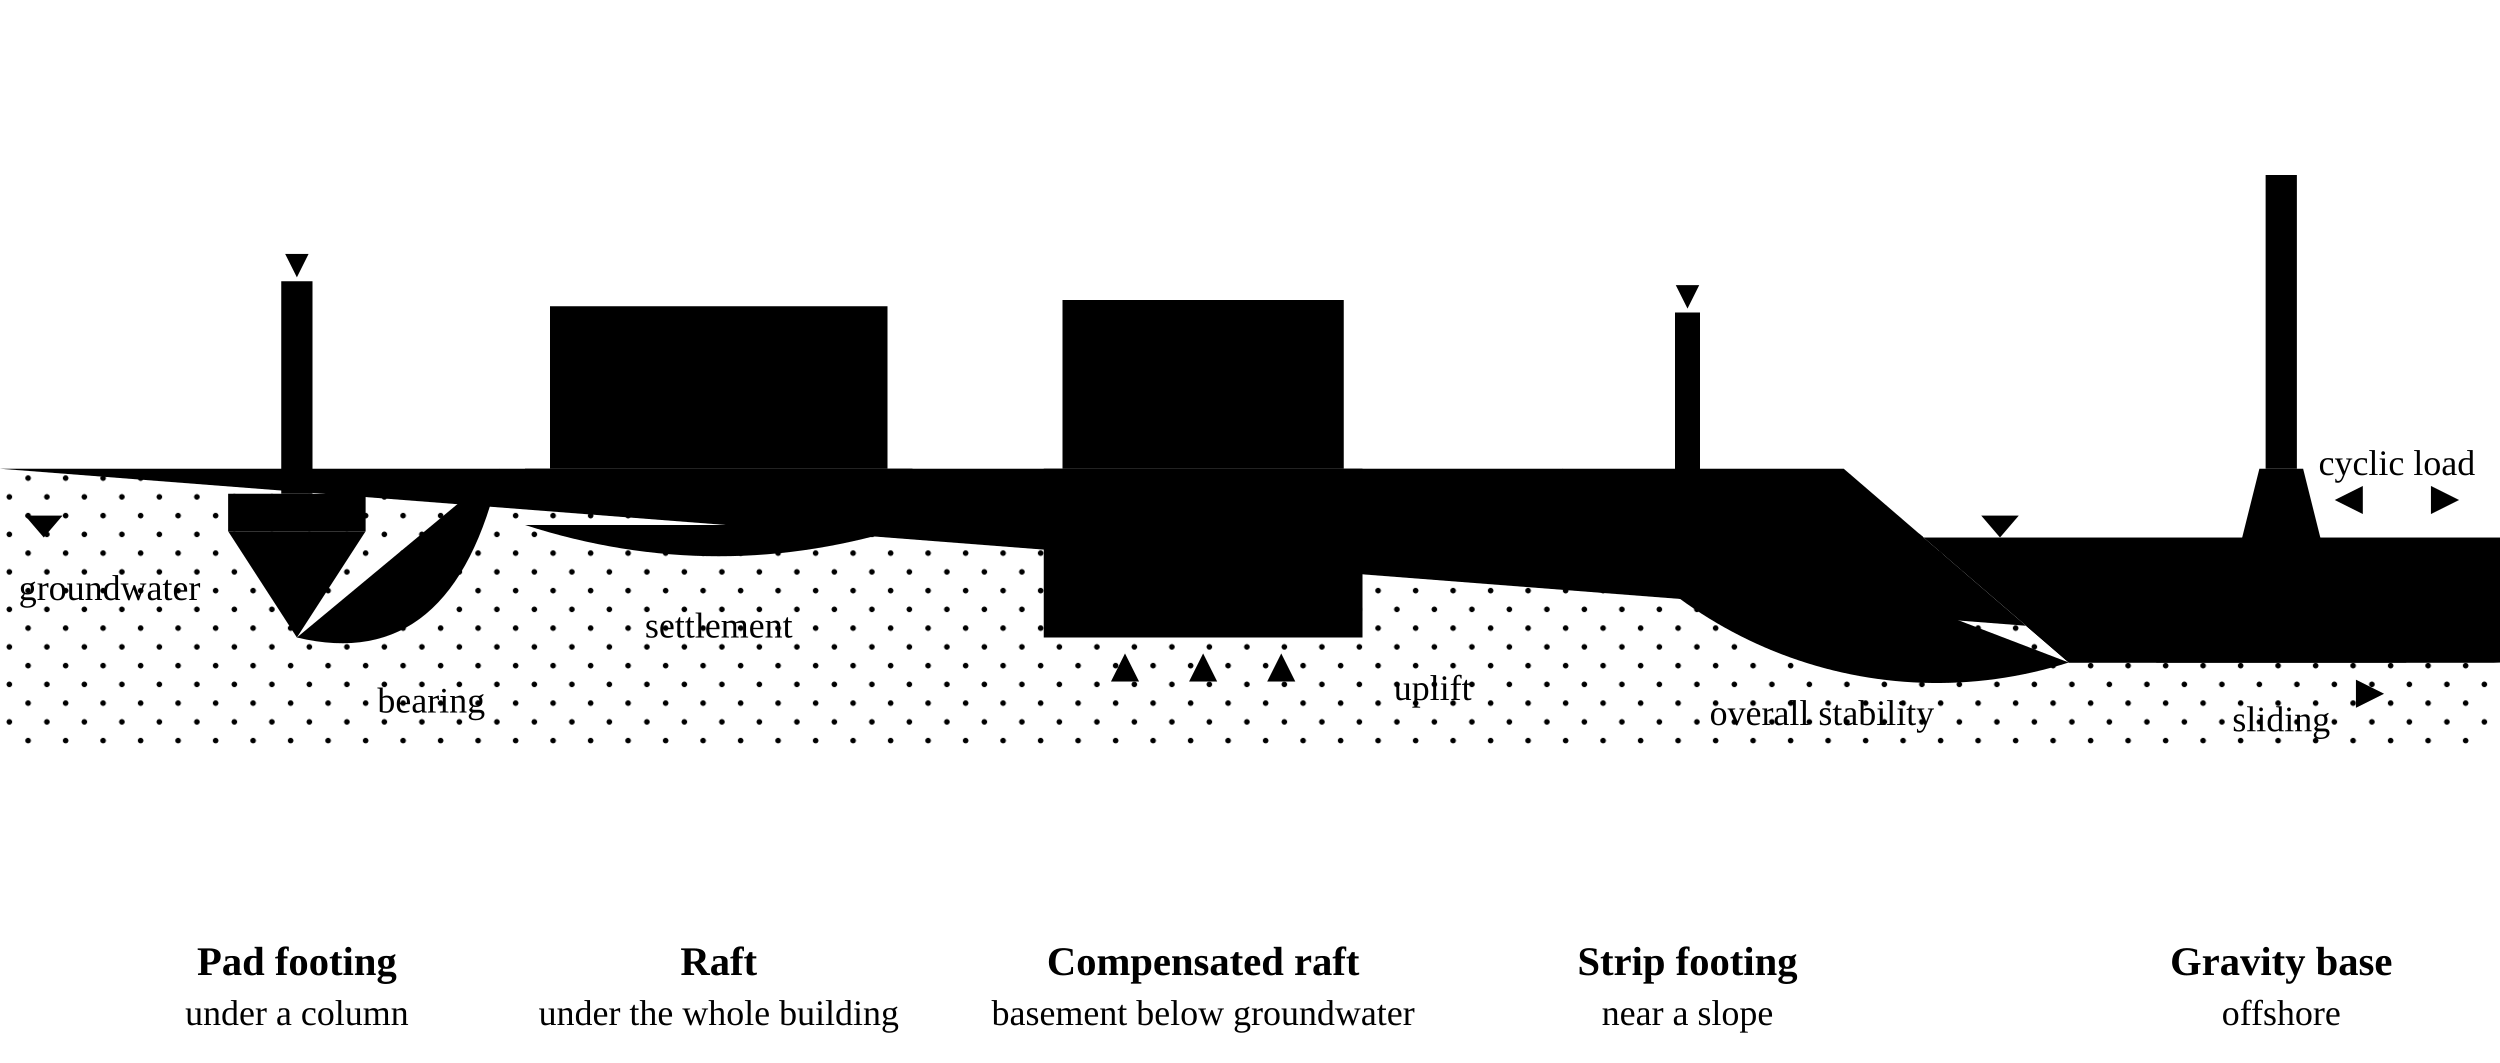
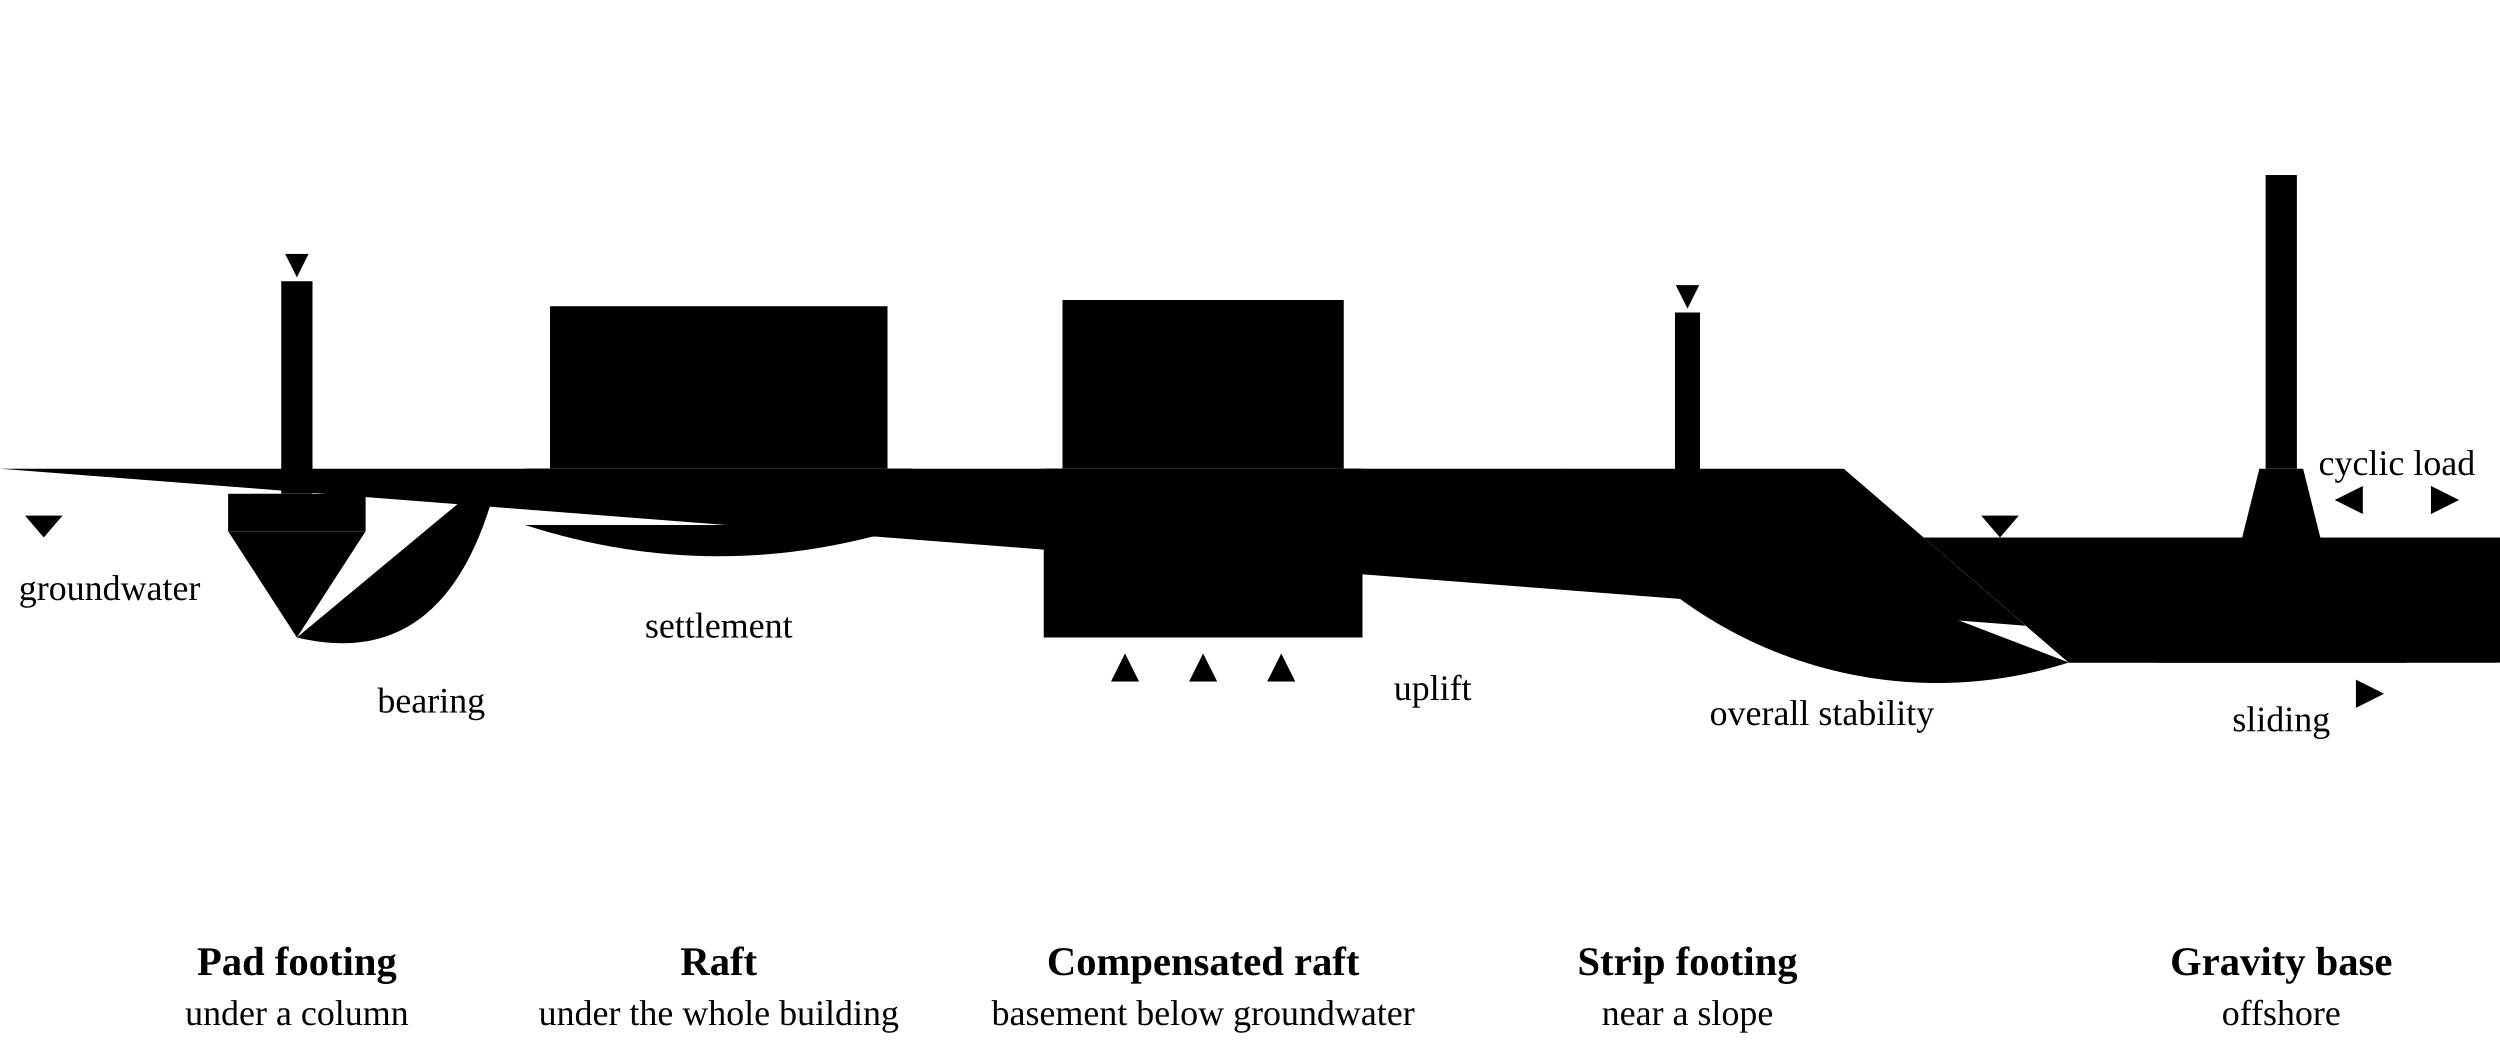
<svg xmlns="http://www.w3.org/2000/svg" class="h-auto w-full" viewBox="0 0 800 340" role="img" aria-label="Five spread foundations in one ground cross-section, with what to check on each. Pad footing under a column: bearing failure. Raft under a whole building: settlement. Compensated raft, a basement below the groundwater: uplift. Strip footing near a slope: overall stability. Offshore gravity base on the seabed: cyclic load and sliding.">
  <defs>
-     <pattern id="sf-sand" width="12" height="12" patternUnits="userSpaceOnUse">
-       <circle cx="3" cy="3" r="0.9" class="fill-gray-8" />
-       <circle cx="9" cy="9" r="0.9" class="fill-gray-8" />
+     <pattern id="sf-607" viewBox="2.055 -51.39 49.68 49.68" width="70" height="70" patternUnits="userSpaceOnUse">
+       <path class="fill-none stroke-gray-8" stroke-width="1.2" stroke-linecap="round" d="M16.545-49.493h0M16.545-46.733h0M16.027-44.318h0M12.06-44.145h0M18.615-37.073h0M11.197-33.45h0M18.615-32.933h0M22.583-32.933h0M23.618-35.52h0M22.237-38.97h0M25.515-37.935h0M25.515-41.213h0M23.962-43.455h0M24.308-46.733h0M23.445-49.148h0M25.515-50.7h0M30.69-46.733h0M33.45-46.905h0M31.38-42.248h0M34.485-41.73h0M34.485-38.28h0M28.965-37.245h0M36.728-42.248h0M39.833-43.973h0M41.04-51.045h0M48.63-50.355h0M48.975-44.49h0M46.388-43.11h0M47.078-40.695h0M46.215-37.935h0M46.388-36.038h0M48.975-36.9h0M6.885-15.51h0M7.057-13.958h0M3.607-13.958h0M8.782-7.403h0M2.745-4.642h0M9.645-2.572h0M14.82-6.368h0M13.267-8.61h0M15.51-11.715h0M10.507-8.783h0M13.267-13.785h0M15.337-16.372h0M12.232-16.372h0M13.267-18.96h0M24.48-16.545h0M20.858-14.13h0M24.135-13.095h0M23.445-10.852h0M19.995-7.575h0M26.895-12.75h0M30.862-16.545h0M32.07-20.685h0M36.728-16.028h0M37.59-18.615h0M40.005-19.133h0M40.005-14.13h0M37.417-12.75h0M35.002-9.99h0M40.178-11.37h0M42.248-9.127h0M16.2-36.038h0M28.965-34.485h0M34.83-32.76h0M40.178-32.243h0M37.417-34.14h0M37.935-31.208h0M45.18-27.067h0M41.213-24.653h0M35.347-25.86h0M35.175-23.1h0M35.175-21.03h0M42.765-19.65h0M45.525-17.753h0M49.32-21.375h0M44.663-24.653h0M24.48-19.133h0M20.742-23.503h0M22.583-27.067h0M9.242-32.559h0M6.195-29.828h0M3.78-27.24h0M13.785-22.583h0M11.715-28.103h0M20.34-30.69h0M30.69-29.828h0M27.757-29.828h0M23.1-24.135h0M6.54-37.418h0M8.782-38.625h0M10.162-35.348h0M4.125-33.795h0M46.388-31.208h0M50.01-31.035h0M3.09-45.353h0M14.302-46.905h0M4.642-47.423h0M10.852-41.73h0M14.82-38.28h0M16.717-26.033h0M2.572-21.03h0M50.01-6.195h0M41.73-3.953h0M30-4.642h0M5.16-10.163h0M20.34-10.507h0M27.757-18.098h0M8.092-23.79h0M38.107-25.343h0M46.733-19.995h0M37.417-5.85h0M29.655-25.515h0M21.03-42.248h0M15.682-33.278h0M10.162-50.355h0M40.178-48.975h0M35.175-3.953h0M4.642-23.445h0M49.493-42.42h0M18.097-41.903h0M14.992-40.695h0M12.232-39.66h0M5.505-43.771h0M6.885-49.665h0M11.887-45.87h0M19.823-46.733h0M27.585-46.388h0M27.93-48.63h0M32.07-50.528h0M37.417-45.353h0M26.722-43.973h0M29.137-41.213h0M19.132-39.143h0M7.057-32.415h0M13.095-29.655h0M9.3-28.448h0M5.677-26.033h0M4.297-37.418h0M16.2-30.345h0M14.13-27.067h0M13.095-24.653h0M10.852-23.1h0M10.852-19.478h0M17.925-17.753h0M9.645-13.958h0M12.75-11.198h0M6.195-7.748h0M3.607-8.783h0M8.265-4.642h0M11.37-3.608h0M17.062-2.745h0M17.925-6.195h0M17.407-10.163h0M18.787-11.887h0M20.167-18.615h0M19.823-21.548h0M24.308-30.173h0M25.688-32.933h0M32.243-34.313h0M31.725-37.245h0M21.202-36.21h0M37.935-36.383h0M31.897-39.315h0M36.9-39.143h0M43.11-39.66h0M42.248-41.903h0M43.11-44.145h0M42.593-46.388h0M43.455-48.285h0M48.63-47.423h0M45.87-45.18h0M43.628-35.175h0M40.35-35.175h0M40.35-38.625h0M46.905-33.795h0M43.11-30.345h0M38.452-28.965h0M34.83-28.275h0M32.588-24.48h0M25.515-22.928h0M29.684-19.823h0M33.623-15.51h0M34.14-12.405h0M31.035-10.507h0M29.655-8.265h0M26.895-8.265h0M27.24-15.165h0M22.927-8.61h0M23.79-4.298h0M27.93-3.263h0M45.525-12.233h0M43.455-16.545h0M39.66-16.718h0M39.833-22.755h0M45.18-22.41h0M49.838-18.098h0M50.01-14.13h0M45.87-8.955h0M50.528-10.68h0M46.733-6.368h0M47.423-4.47h0M45.18-3.09h0M38.452-3.435h0M32.932-5.677h0M21.72-2.4h0M3.435-31.38h0M11.197-48.113h0M50.528-27.758h0M51.217-23.1h0M4.125-16.372h0M49.665-33.278h0M48.63-8.955h0M2.4-11.715h0M3.952-2.4h0M51.103-35.434h0M2.917-40.005h0M14.475-42.765h0M22.237-44.663h0M20.513-48.975h0M29.827-44.49h0M33.967-44.49h0M34.658-35.865h0M39.833-46.905h0M46.215-47.078h0M45.353-50.183h0M50.01-39.143h0M7.575-19.133h0M5.505-12.405h0M4.297-6.195h0M14.302-3.435h0M16.545-8.093h0M16.545-20.34h0M21.72-16.372h0M27.24-10.163h0M25.688-5.505h0M30.862-13.613h0M38.107-10.335h0M36.21-7.92h0M40.005-6.54h0M19.478-34.658h0M26.378-35.52h0M31.38-32.07h0M37.935-21.893h0M48.285-15.855h0M34.658-18.615h0M27.585-20.858h0M13.785-31.898h0M9.817-26.205h0M47.595-29.138h0M7.057-40.695h0M7.92-47.94h0M4.47-49.838h0M47.94-25.86h0M32.415-8.093h0M19.823-3.263h0M17.235-22.755h0M30.69-27.758h0M47.768-23.618h0M38.798-41.213h0M28.275-39.315h0M11.025-37.763h0M36.21-48.458h0M42.765-37.245h0M48.63-12.06h0M5.677-3.435h0M3.952-42.42h0M13.785-49.665h0M31.38-48.458h0M3.952-29.483h0M7.23-34.313h0M4.297-18.96h0M10.536-15.597h0M8.955-10.335h0M11.37-6.195h0M17.235-14.82h0M25.515-28.103h0M19.995-28.103h0M27.757-31.898h0M44.318-32.933h0M42.593-12.233h0M42.593-22.238h0M40.522-27.067h0M49.838-2.918h0M43.973-6.195h0M32.76-2.4h0M18.96-50.873h0M21.548-5.29h0M26.032-25.86h0M29.31-23.273h0M42.765-28.448h0M7.057-21.893h0M9.127-45.18h0M33.967-30.431h0M13.267-36.038h0M18.787-44.318h0M6.712-45.698h0M6.54-28.103h0M17.235-28.448h0M22.583-21.03h0M45.698-14.475h0M16.89-4.642h0M36.382-50.7h0M51.217-8.093h0M50.7-48.803h0M51.39-16.718h0M50.7-43.973h0M51.045-25.17h0M29.482-50.355h0M16.545-49.493h0M23.962-43.455h0M48.975-36.9h0M31.523-18.328h0M23.445-10.852h0M40.005-14.13h0M10.68-30.115h0M8.667-42.19h0M17.005-38.597h0M25.688-32.933h0M36.9-39.143h0M43.455-48.285h0M33.248-26.809h0M51.217-23.1h0M9.386-17.465h0M11.37-6.195h0M32.76-2.4h0M42.765-28.448h0M19.305-25.803h0M51.217-8.093h0" />
    </pattern>
-     <pattern id="sf-clay" width="20" height="8" patternUnits="userSpaceOnUse">
-       <path d="M0 2H8M10 6H18" class="stroke-gray-8" stroke-width="0.75" />
+     <pattern id="sf-620" viewBox="0 -53.584 53.584 53.584" width="100" height="100" patternUnits="userSpaceOnUse">
+       <path class="fill-none stroke-gray-8" stroke-width="0.5" d="M3.776-52.32H0M6.357-52.32h6.369M15.273-52.32h6.37M24.19-52.32h6.369M33.106-52.32h6.37M42.023-52.32h6.37M53.584-52.32h-2.645M8.108-49.186H1.739M17.024-49.186h-6.369M25.941-49.186h-6.369M34.858-49.186h-6.369M43.774-49.186h-6.369M46.322-49.186h6.369M0-46.216h2.024M10.975-46.216H4.606M13.521-46.216h6.37M22.438-46.216h6.37M31.355-46.216h6.369M40.271-46.216h6.37M49.188-46.216h4.396M7.312-43.411H.943M16.229-43.411h-6.37M25.146-43.411h-6.37M34.062-43.411h-6.37M42.979-43.411h-6.37M45.526-43.411h6.37M1.706-40.44H0M4.287-40.44h6.368M19.572-40.44h-6.369M22.12-40.44h6.369M31.036-40.44h6.369M39.953-40.44h6.369M48.87-40.44h4.714M5.242-37.437H0M14.159-37.437H7.79M23.075-37.437h-6.369M25.623-37.437h6.369M34.539-37.437h6.369M43.456-37.437h6.369M53.584-37.437h-1.211M2.184-34.27H0M11.134-34.27H4.765M13.681-34.27h6.369M28.967-34.27h-6.369M37.883-34.27h-6.368M46.8-34.27h-6.369M53.584-34.27h-4.236M6.675-31.356H.306M15.592-31.356H9.223M24.509-31.356H18.14M27.056-31.356h6.369M35.973-31.356h6.369M44.889-31.356h6.369M3.458-28.387H0M6.038-28.387h6.369M21.324-28.387h-6.369M30.24-28.387h-6.369M32.788-28.387h6.369M41.705-28.387h6.368M50.621-28.387h2.963M7.949-25.535H1.58M16.865-25.535h-6.369M25.782-25.535h-6.369M28.33-25.535h6.368M43.615-25.535h-6.369M46.163-25.535h6.369M2.98-22.446H0M11.93-22.446H5.561M14.477-22.446h6.369M23.394-22.446h6.369M32.311-22.446h6.369M41.227-22.446h6.369M50.144-22.446h3.44M6.834-19.312H.465M15.751-19.312H9.382M24.668-19.312h-6.369M27.215-19.312h6.369M42.501-19.312h-6.369M45.049-19.312h6.368M0-16.342h2.184M4.765-16.342h6.369M20.05-16.342h-6.369M22.598-16.342h6.369M31.515-16.342h6.368M40.431-16.342H46.8M49.348-16.342h4.236M6.038-13.371H0M14.955-13.371H8.586M23.871-13.371h-6.369M26.419-13.371h6.369M35.336-13.371h6.369M44.252-13.371h6.369M53.584-13.371h-.415M0-10.575h3.14M12.089-10.575H5.72M14.637-10.575h6.369M23.553-10.575h6.369M32.47-10.575h6.369M47.755-10.575h-6.369M50.303-10.575h3.281M8.268-7.44h-6.37M17.184-7.44h-6.37M26.101-7.44h-6.369M35.018-7.44h-6.37M37.564-7.44h6.37M46.481-7.44h6.37M4.732-4.471H0M7.312-4.471h6.369M16.229-4.471h6.369M25.146-4.471h6.369M34.062-4.471h6.369M42.979-4.471h6.369M51.896-4.471h1.688M8.586-1.501H2.217M17.502-1.501h-6.368M26.419-1.501H20.05M35.336-1.501h-6.369M44.252-1.501h-6.369M53.169-1.501H46.8" />
    </pattern>
    <marker id="sf-load" viewBox="0 0 10 10" refX="9" refY="5" markerWidth="6" markerHeight="6" orient="auto-start-reverse">
      <path d="M0 0L10 5L0 10z" class="fill-doc-text" />
    </marker>
    <marker id="sf-check" viewBox="0 0 10 10" refX="9" refY="5" markerWidth="6" markerHeight="6" orient="auto-start-reverse">
      <path d="M0 0L10 5L0 10z" class="fill-doc-accent" />
    </marker>
  </defs>
  <path d="M615.5 172L662 212H800V172z" class="fill-gray-3" />
-   <path d="M0 150H590L662 212H800V238H0z" fill="url(#sf-sand)" />
-   <rect x="0" y="238" width="800" height="50" fill="url(#sf-clay)" />
+   <path d="M0 150H590L662 212H800V238H0z" fill="url(#sf-607)" />
+   <rect x="0" y="238" width="800" height="50" fill="url(#sf-620)" />
  <g class="fill-none stroke-doc-line">
    <path d="M0 238H800" class="stroke-gray-7" stroke-width="0.75" />
    <path d="M0 172H615" stroke-width="1" stroke-dasharray="6 4" />
    <path d="M615.5 172H800M8 165H20L14 172zM10 176H18M12 179H16M634 165H646L640 172zM636 176H644M638 179H642" stroke-width="1.25" />
    <path d="M0 150H590L662 212H800" stroke-width="1.5" />
  </g>
  <text x="6" y="192" class="fill-doc-muted" font-size="11.5">groundwater</text>
  <g class="stroke-doc-text" stroke-width="1.25">
    <rect x="90" y="90" width="10" height="68" class="fill-gray-5" />
    <rect x="73" y="158" width="44" height="12" class="fill-gray-5" />
    <rect x="176" y="98" width="108" height="52" class="fill-doc-surface" />
    <rect x="168" y="150" width="124" height="10" class="fill-gray-5" />
    <rect x="340" y="96" width="90" height="54" class="fill-doc-surface" />
    <rect x="334" y="150" width="102" height="54" class="fill-doc-surface" />
    <path d="M334 196H436" class="fill-none" />
    <rect x="536" y="100" width="8" height="52" class="fill-gray-5" />
    <rect x="520" y="152" width="40" height="10" class="fill-gray-5" />
    <rect x="725" y="56" width="10" height="94" class="fill-gray-5" />
    <path d="M723 150H737L748 194H712z" class="fill-gray-5" />
    <rect x="690" y="194" width="80" height="18" class="fill-gray-5" />
    <path d="M716 120H744" class="fill-none" />
  </g>
  <g class="fill-none stroke-doc-text" stroke-width="1.25" marker-end="url(#sf-load)">
    <path d="M95 64V88" />
    <path d="M540 74V98" />
  </g>
  <g class="fill-none stroke-doc-accent" stroke-width="1.5">
    <path d="M73 170L95 204L117 170M95 204Q145 216 160 150" stroke-dasharray="5 3" />
    <path d="M168 168Q230 188 292 168" stroke-dasharray="5 3" />
    <g marker-end="url(#sf-check)">
      <path d="M360 230V210" />
      <path d="M385 230V210" />
      <path d="M410 230V210" />
    </g>
    <path d="M500 150A139 139 0 0 0 662 212" stroke-dasharray="5 3" />
    <path d="M748 160H786" marker-start="url(#sf-check)" marker-end="url(#sf-check)" />
    <path d="M698 222H762" marker-end="url(#sf-check)" />
  </g>
  <g class="fill-doc-accent-text" font-size="11.5" text-anchor="middle">
    <text x="138" y="228">bearing</text>
    <text x="230" y="204">settlement</text>
    <text x="446" y="224" text-anchor="start">uplift</text>
    <text x="583" y="232">overall stability</text>
    <text x="767" y="152">cyclic load</text>
    <text x="730" y="234">sliding</text>
  </g>
  <g text-anchor="middle">
    <g class="fill-doc-text" font-size="13" font-weight="600">
      <text x="95" y="312">Pad footing</text>
      <text x="230" y="312">Raft</text>
      <text x="385" y="312">Compensated raft</text>
      <text x="540" y="312">Strip footing</text>
      <text x="730" y="312">Gravity base</text>
    </g>
    <g class="fill-doc-muted" font-size="11.5">
      <text x="95" y="328">under a column</text>
      <text x="230" y="328">under the whole building</text>
      <text x="385" y="328">basement below groundwater</text>
      <text x="540" y="328">near a slope</text>
      <text x="730" y="328">offshore</text>
    </g>
  </g>
</svg>
